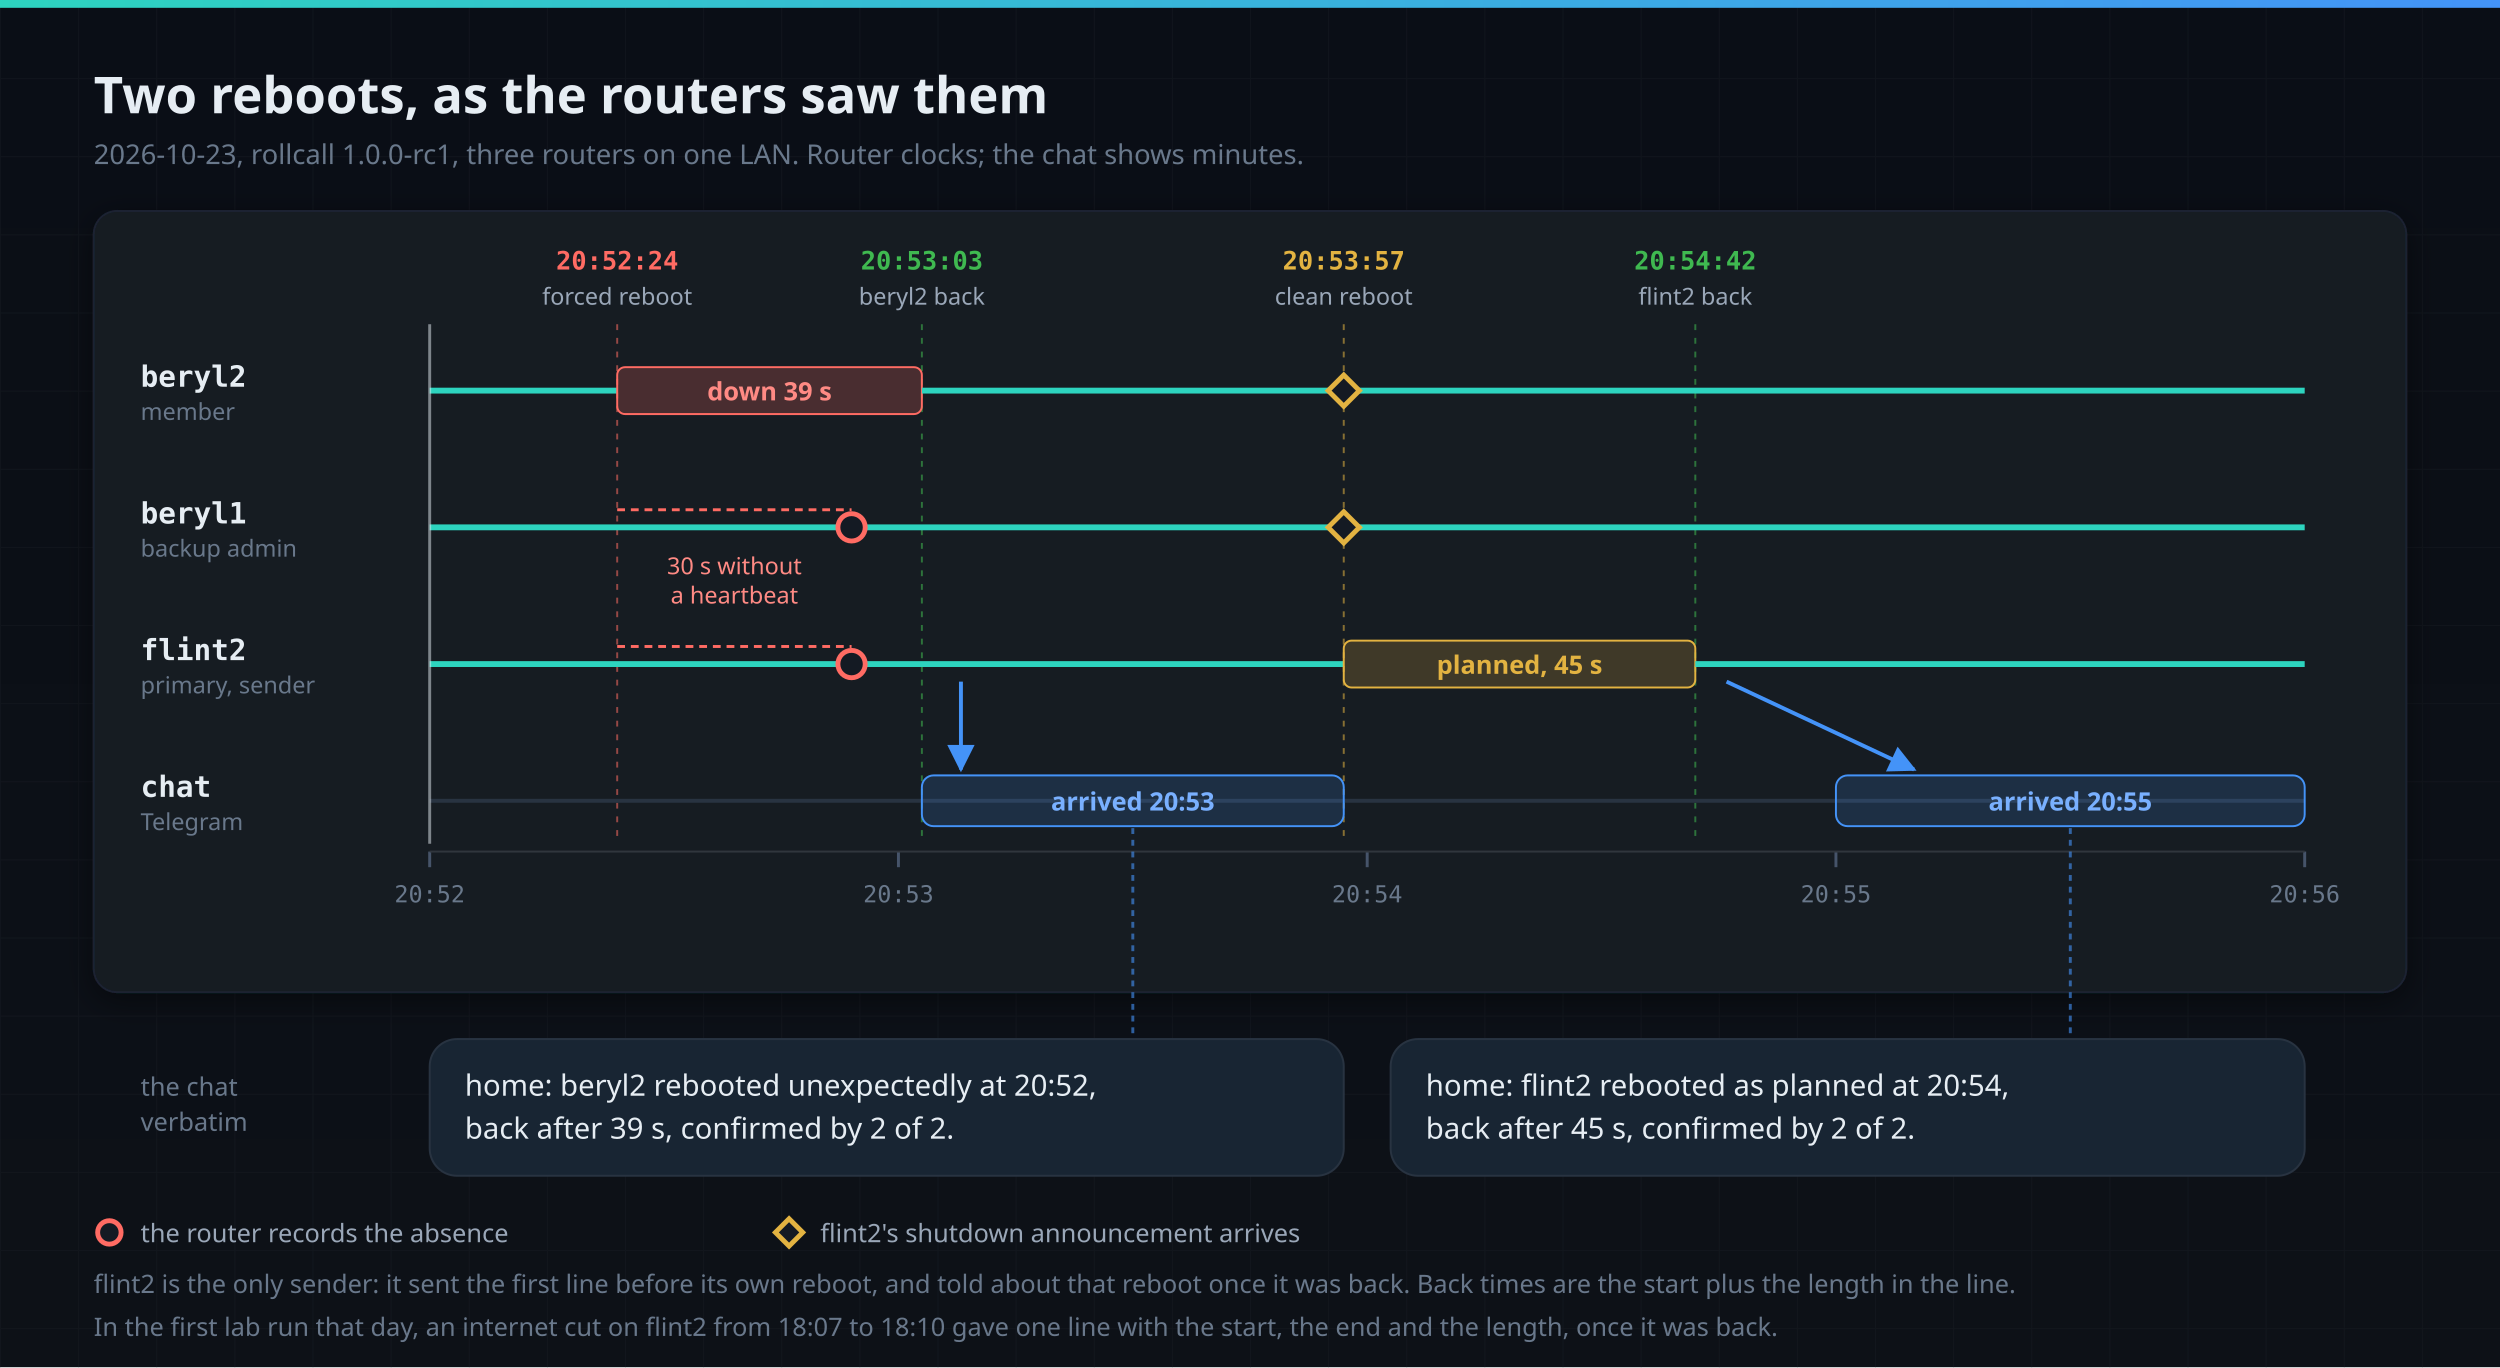
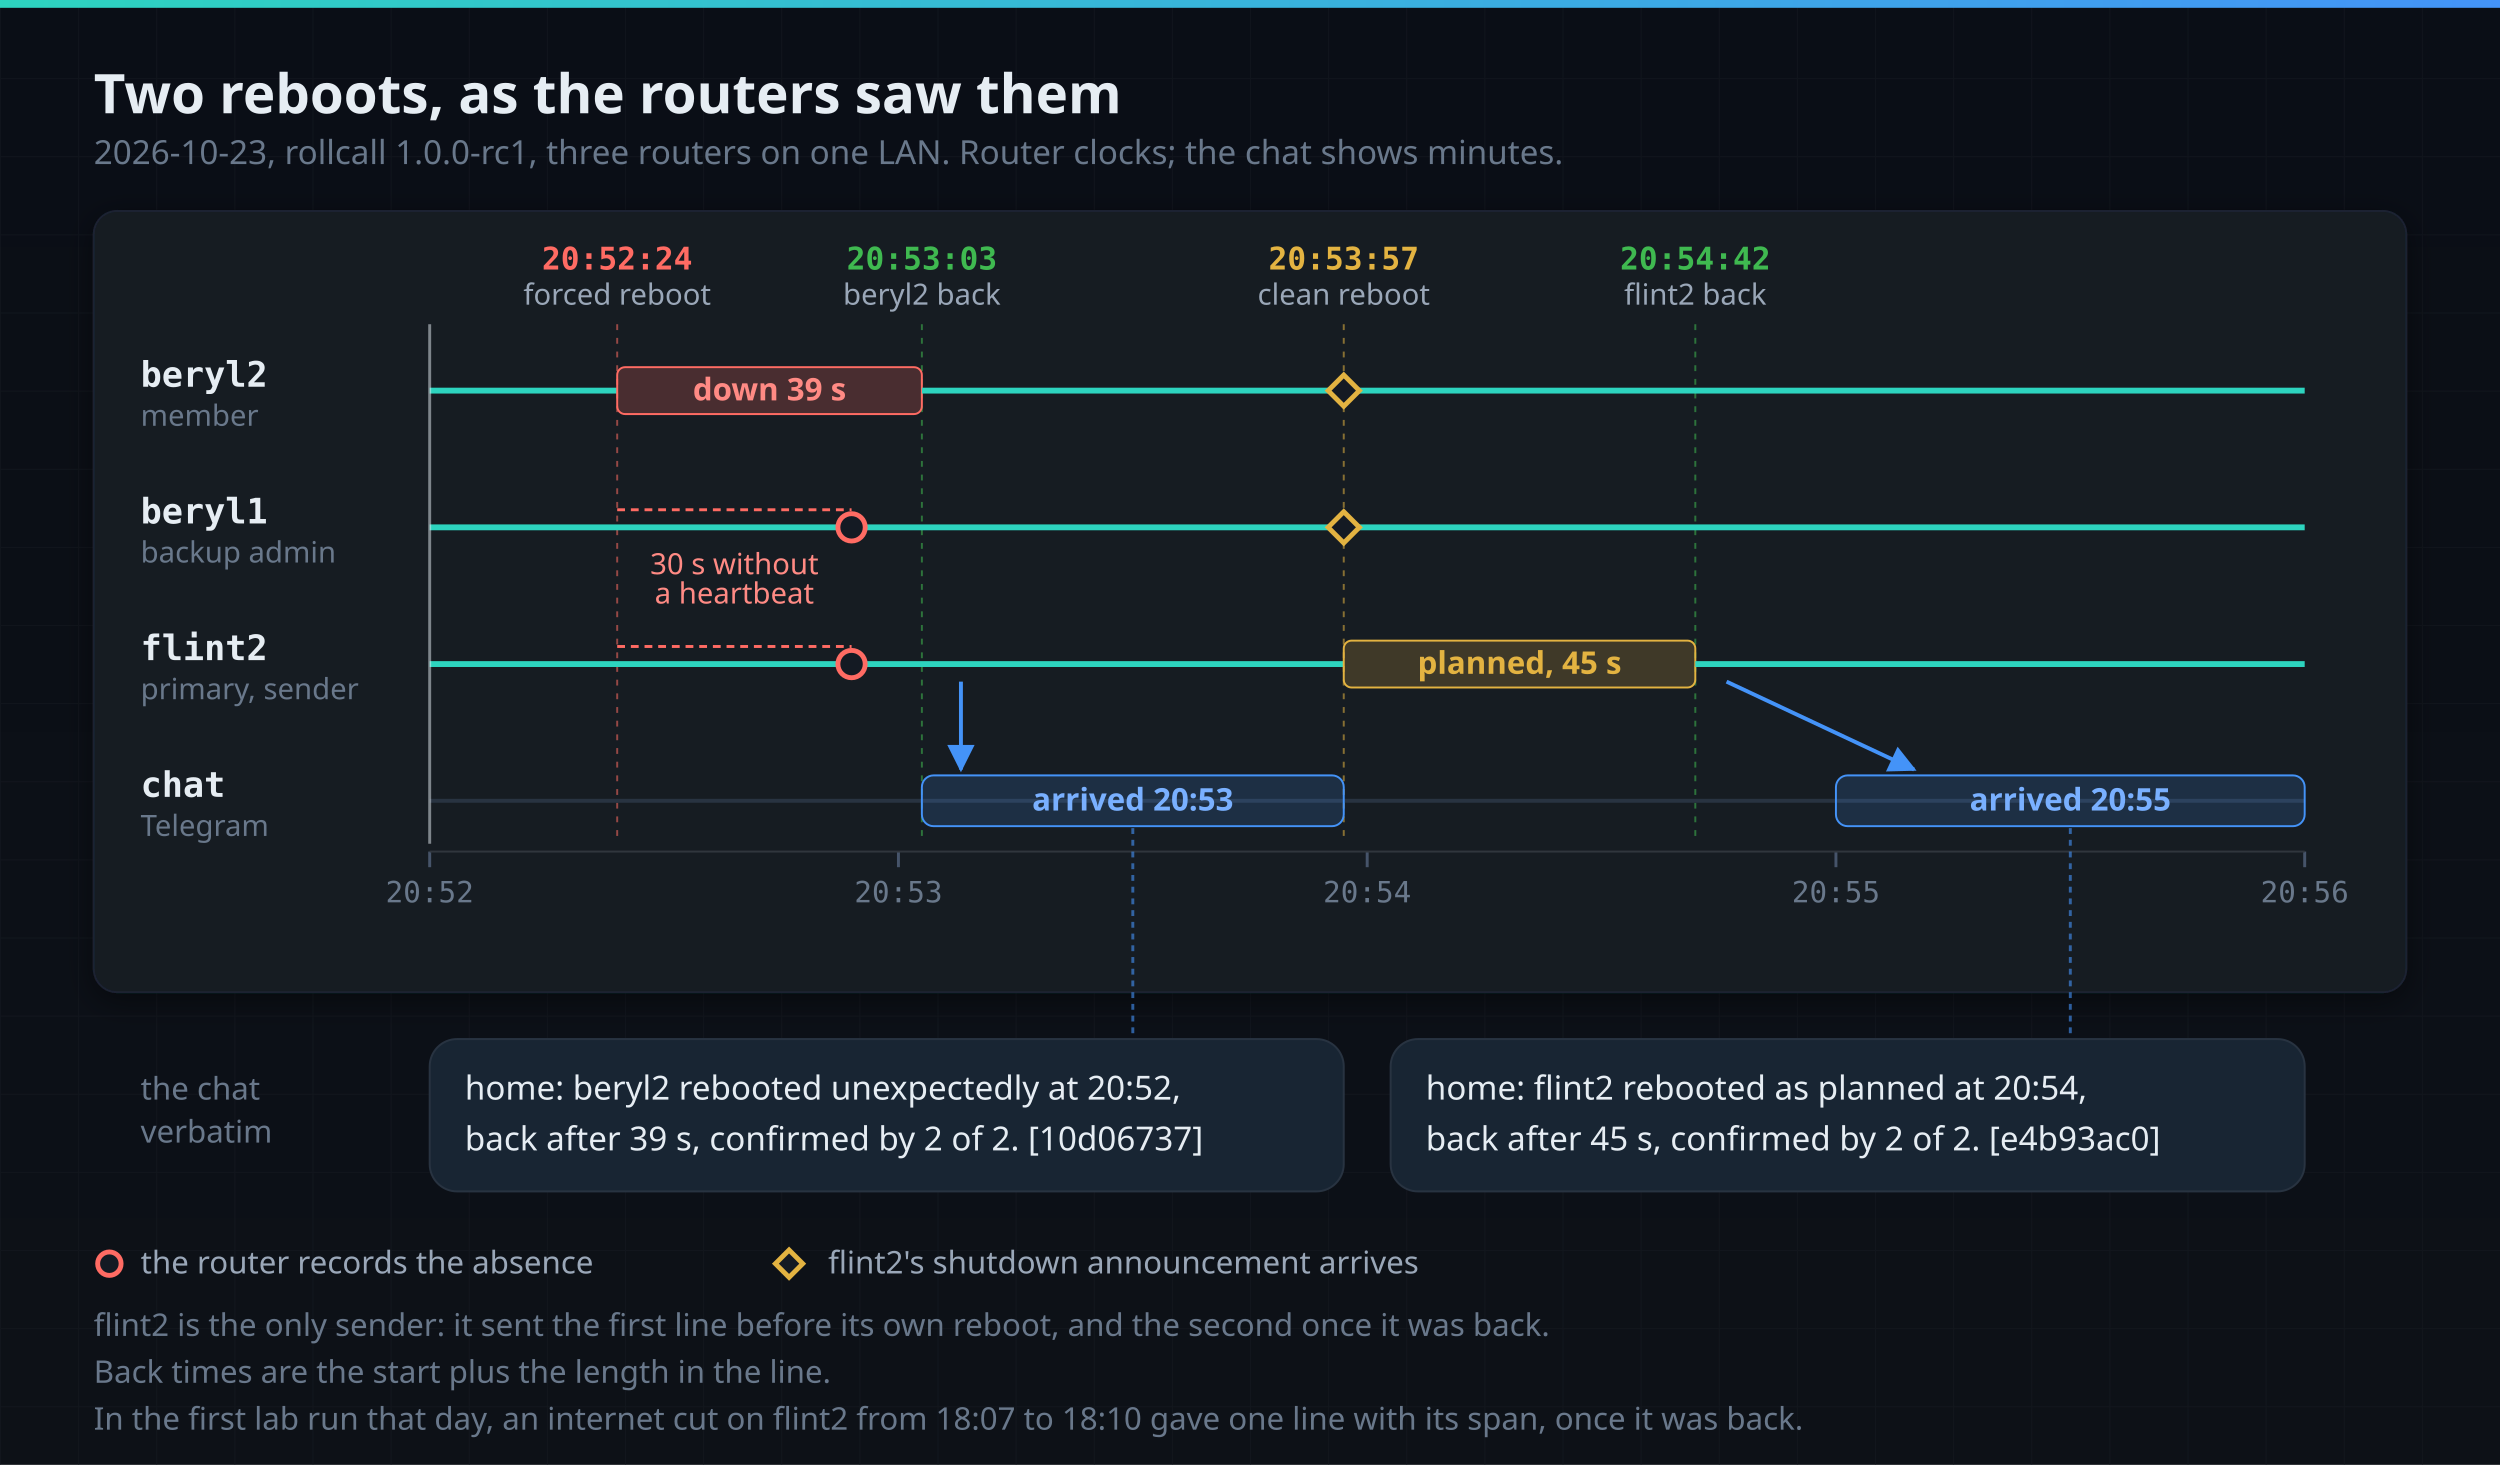
- <svg xmlns="http://www.w3.org/2000/svg" width="1280" height="700" viewBox="0 0 1280 700" role="img" aria-label="Two reboots on 2026-10-23 as a time line. 20:52:24 beryl2 is forced to reboot with no clean shutdown; flint2 and beryl1 record its absence after 30 s without a heartbeat; 20:53:03 beryl2 is back after 39 s; the chat line arrives at 20:53, confirmed by 2 of 2. 20:53:57 flint2, the only sender, reboots cleanly and announces it; back after 45 s; its line arrives at 20:55.">
+ <svg xmlns="http://www.w3.org/2000/svg" width="1280" height="750" viewBox="0 0 1280 750" role="img" aria-label="Two reboots on 2026-10-23 as a time line. 20:52:24 beryl2 is forced to reboot with no clean shutdown; flint2 and beryl1 record its absence after 30 s without a heartbeat; 20:53:03 beryl2 is back after 39 s; the chat line arrives at 20:53, confirmed by 2 of 2. 20:53:57 flint2, the only sender, reboots cleanly and announces it; back after 45 s; its line arrives at 20:55.">
  <defs>
    <linearGradient id="bg" x1="0" y1="0" x2="0" y2="1">
      <stop offset="0" stop-color="#0a0e16" />
      <stop offset="1" stop-color="#0d1117" />
    </linearGradient>
    <linearGradient id="accent" x1="0" y1="0" x2="1" y2="0">
      <stop offset="0" stop-color="#2dd4bf" />
      <stop offset="1" stop-color="#4493f8" />
    </linearGradient>
    <pattern id="grid" width="40" height="40" patternUnits="userSpaceOnUse">
      <path d="M 40 0 L 0 0 0 40" fill="none" stroke="#161b22" stroke-width="1" />
    </pattern>
    <filter id="soft" x="-20%" y="-20%" width="140%" height="140%">
      <feDropShadow dx="0" dy="4" stdDeviation="8" flood-color="#000000" flood-opacity="0.45" />
    </filter>
  </defs>
  <style>
  /* a playhead sweeps the four minutes in 12 s */
  .head{animation:head 12s linear infinite}
  @keyframes head{0%{transform:translateX(0);opacity:0}3%{opacity:.5}95%{opacity:.5}100%{transform:translateX(960px);opacity:0}}
  @media (prefers-reduced-motion:reduce){.head{animation:none;opacity:0}}
</style>
-   <rect width="1280" height="700" fill="url(#bg)" />
-   <rect width="1280" height="700" fill="url(#grid)" opacity="0.5" />
+   <rect width="1280" height="750" fill="url(#bg)" />
+   <rect width="1280" height="750" fill="url(#grid)" opacity="0.5" />
  <rect width="1280" height="4" fill="url(#accent)" />
-   <text x="48" y="58" font-family="ui-sans-serif,system-ui,sans-serif" font-size="26" font-weight="600" fill="#e6edf3">Two reboots, as the routers saw them</text>
-   <text x="48" y="84" font-family="ui-sans-serif,system-ui,sans-serif" font-size="14" fill="#69788b">2026-10-23, rollcall 1.0.0-rc1, three routers on one LAN. Router clocks; the chat shows minutes.</text>
+   <text x="48" y="58" font-family="ui-sans-serif,system-ui,sans-serif" font-size="28" font-weight="600" fill="#e6edf3">Two reboots, as the routers saw them</text>
+   <text x="48" y="84" font-family="ui-sans-serif,system-ui,sans-serif" font-size="17" fill="#69788b">2026-10-23, rollcall 1.0.0-rc1, three routers on one LAN. Router clocks; the chat shows minutes.</text>
  <rect x="48" y="108" width="1184" height="400" rx="12" fill="#141a23" stroke="#1b2331" filter="url(#soft)" />
  <line x1="316.0" y1="166" x2="316.0" y2="432" stroke="#ff6b63" stroke-width="1" stroke-dasharray="3 4" opacity="0.55" />
-   <text x="316" y="138" font-family="ui-monospace,SFMono-Regular,Menlo,monospace" font-size="13" font-weight="600" fill="#ff6b63" text-anchor="middle">20:52:24</text>
-   <text x="316" y="156" font-family="ui-sans-serif,system-ui,sans-serif" font-size="12" fill="#9aa7b8" text-anchor="middle">forced reboot</text>
+   <text x="316" y="138" font-family="ui-monospace,SFMono-Regular,Menlo,monospace" font-size="16" font-weight="600" fill="#ff6b63" text-anchor="middle">20:52:24</text>
+   <text x="316" y="156" font-family="ui-sans-serif,system-ui,sans-serif" font-size="15" fill="#9aa7b8" text-anchor="middle">forced reboot</text>
  <line x1="472.0" y1="166" x2="472.0" y2="432" stroke="#3fb950" stroke-width="1" stroke-dasharray="3 4" opacity="0.55" />
-   <text x="472" y="138" font-family="ui-monospace,SFMono-Regular,Menlo,monospace" font-size="13" font-weight="600" fill="#3fb950" text-anchor="middle">20:53:03</text>
-   <text x="472" y="156" font-family="ui-sans-serif,system-ui,sans-serif" font-size="12" fill="#9aa7b8" text-anchor="middle">beryl2 back</text>
+   <text x="472" y="138" font-family="ui-monospace,SFMono-Regular,Menlo,monospace" font-size="16" font-weight="600" fill="#3fb950" text-anchor="middle">20:53:03</text>
+   <text x="472" y="156" font-family="ui-sans-serif,system-ui,sans-serif" font-size="15" fill="#9aa7b8" text-anchor="middle">beryl2 back</text>
  <line x1="688.0" y1="166" x2="688.0" y2="432" stroke="#e3b341" stroke-width="1" stroke-dasharray="3 4" opacity="0.55" />
-   <text x="688" y="138" font-family="ui-monospace,SFMono-Regular,Menlo,monospace" font-size="13" font-weight="600" fill="#e3b341" text-anchor="middle">20:53:57</text>
-   <text x="688" y="156" font-family="ui-sans-serif,system-ui,sans-serif" font-size="12" fill="#9aa7b8" text-anchor="middle">clean reboot</text>
+   <text x="688" y="138" font-family="ui-monospace,SFMono-Regular,Menlo,monospace" font-size="16" font-weight="600" fill="#e3b341" text-anchor="middle">20:53:57</text>
+   <text x="688" y="156" font-family="ui-sans-serif,system-ui,sans-serif" font-size="15" fill="#9aa7b8" text-anchor="middle">clean reboot</text>
  <line x1="868.0" y1="166" x2="868.0" y2="432" stroke="#3fb950" stroke-width="1" stroke-dasharray="3 4" opacity="0.55" />
-   <text x="868" y="138" font-family="ui-monospace,SFMono-Regular,Menlo,monospace" font-size="13" font-weight="600" fill="#3fb950" text-anchor="middle">20:54:42</text>
-   <text x="868" y="156" font-family="ui-sans-serif,system-ui,sans-serif" font-size="12" fill="#9aa7b8" text-anchor="middle">flint2 back</text>
-   <text x="72" y="198" font-family="ui-monospace,SFMono-Regular,Menlo,monospace" font-size="15" font-weight="600" fill="#e6edf3">beryl2</text>
-   <text x="72" y="215" font-family="ui-sans-serif,system-ui,sans-serif" font-size="12" fill="#69788b">member</text>
-   <text x="72" y="268" font-family="ui-monospace,SFMono-Regular,Menlo,monospace" font-size="15" font-weight="600" fill="#e6edf3">beryl1</text>
-   <text x="72" y="285" font-family="ui-sans-serif,system-ui,sans-serif" font-size="12" fill="#69788b">backup admin</text>
-   <text x="72" y="338" font-family="ui-monospace,SFMono-Regular,Menlo,monospace" font-size="15" font-weight="600" fill="#e6edf3">flint2</text>
-   <text x="72" y="355" font-family="ui-sans-serif,system-ui,sans-serif" font-size="12" fill="#69788b">primary, sender</text>
-   <text x="72" y="408" font-family="ui-monospace,SFMono-Regular,Menlo,monospace" font-size="15" font-weight="600" fill="#e6edf3">chat</text>
-   <text x="72" y="425" font-family="ui-sans-serif,system-ui,sans-serif" font-size="12" fill="#69788b">Telegram</text>
+   <text x="868" y="138" font-family="ui-monospace,SFMono-Regular,Menlo,monospace" font-size="16" font-weight="600" fill="#3fb950" text-anchor="middle">20:54:42</text>
+   <text x="868" y="156" font-family="ui-sans-serif,system-ui,sans-serif" font-size="15" fill="#9aa7b8" text-anchor="middle">flint2 back</text>
+   <text x="72" y="198" font-family="ui-monospace,SFMono-Regular,Menlo,monospace" font-size="18" font-weight="600" fill="#e6edf3">beryl2</text>
+   <text x="72" y="218" font-family="ui-sans-serif,system-ui,sans-serif" font-size="15" fill="#69788b">member</text>
+   <text x="72" y="268" font-family="ui-monospace,SFMono-Regular,Menlo,monospace" font-size="18" font-weight="600" fill="#e6edf3">beryl1</text>
+   <text x="72" y="288" font-family="ui-sans-serif,system-ui,sans-serif" font-size="15" fill="#69788b">backup admin</text>
+   <text x="72" y="338" font-family="ui-monospace,SFMono-Regular,Menlo,monospace" font-size="18" font-weight="600" fill="#e6edf3">flint2</text>
+   <text x="72" y="358" font-family="ui-sans-serif,system-ui,sans-serif" font-size="15" fill="#69788b">primary, sender</text>
+   <text x="72" y="408" font-family="ui-monospace,SFMono-Regular,Menlo,monospace" font-size="18" font-weight="600" fill="#e6edf3">chat</text>
+   <text x="72" y="428" font-family="ui-sans-serif,system-ui,sans-serif" font-size="15" fill="#69788b">Telegram</text>
  <line x1="220" y1="200" x2="316.0" y2="200" stroke="#2dd4bf" stroke-width="3" />
  <rect x="316.0" y="188" width="156.0" height="24" rx="4" fill="#ff6b63" fill-opacity="0.22" stroke="#ff6b63" />
-   <text x="394" y="205" font-family="ui-sans-serif,system-ui,sans-serif" font-size="13" font-weight="600" fill="#ff8a84" text-anchor="middle">down 39 s</text>
+   <text x="394" y="205" font-family="ui-sans-serif,system-ui,sans-serif" font-size="16" font-weight="600" fill="#ff8a84" text-anchor="middle">down 39 s</text>
  <line x1="472.0" y1="200" x2="1180" y2="200" stroke="#2dd4bf" stroke-width="3" />
  <line x1="220" y1="270" x2="1180" y2="270" stroke="#2dd4bf" stroke-width="3" />
  <line x1="220" y1="340" x2="688.0" y2="340" stroke="#2dd4bf" stroke-width="3" />
  <rect x="688.0" y="328" width="180.0" height="24" rx="4" fill="#e3b341" fill-opacity="0.2" stroke="#e3b341" />
-   <text x="778" y="345" font-family="ui-sans-serif,system-ui,sans-serif" font-size="13" font-weight="600" fill="#e3b341" text-anchor="middle">planned, 45 s</text>
+   <text x="778" y="345" font-family="ui-sans-serif,system-ui,sans-serif" font-size="16" font-weight="600" fill="#e3b341" text-anchor="middle">planned, 45 s</text>
  <line x1="868.0" y1="340" x2="1180" y2="340" stroke="#2dd4bf" stroke-width="3" />
  <line x1="316.0" y1="261" x2="436.0" y2="261" stroke="#ff6b63" stroke-width="1.5" stroke-dasharray="4 3" />
  <circle cx="436.0" cy="270" r="7" fill="#141a23" stroke="#ff6b63" stroke-width="2.5" />
  <line x1="316.0" y1="331" x2="436.0" y2="331" stroke="#ff6b63" stroke-width="1.5" stroke-dasharray="4 3" />
  <circle cx="436.0" cy="340" r="7" fill="#141a23" stroke="#ff6b63" stroke-width="2.5" />
-   <text x="376" y="294" font-family="ui-sans-serif,system-ui,sans-serif" font-size="12" fill="#ff8a84" text-anchor="middle">30 s without</text>
-   <text x="376" y="309" font-family="ui-sans-serif,system-ui,sans-serif" font-size="12" fill="#ff8a84" text-anchor="middle">a heartbeat</text>
+   <text x="376" y="294" font-family="ui-sans-serif,system-ui,sans-serif" font-size="15" fill="#ff8a84" text-anchor="middle">30 s without</text>
+   <text x="376" y="309" font-family="ui-sans-serif,system-ui,sans-serif" font-size="15" fill="#ff8a84" text-anchor="middle">a heartbeat</text>
  <path d="M688.0 192 L696.0 200 L688.0 208 L680.0 200 Z" fill="#141a23" stroke="#e3b341" stroke-width="2.5" />
  <path d="M688.0 262 L696.0 270 L688.0 278 L680.0 270 Z" fill="#141a23" stroke="#e3b341" stroke-width="2.5" />
  <line x1="220" y1="410" x2="1180" y2="410" stroke="#283341" stroke-width="2" />
  <rect x="472.0" y="397" width="216.0" height="26" rx="6" fill="#4493f8" fill-opacity="0.16" stroke="#4493f8" />
-   <text x="580" y="415" font-family="ui-sans-serif,system-ui,sans-serif" font-size="13" font-weight="600" fill="#79b0ff" text-anchor="middle">arrived 20:53</text>
+   <text x="580" y="415" font-family="ui-sans-serif,system-ui,sans-serif" font-size="16" font-weight="600" fill="#79b0ff" text-anchor="middle">arrived 20:53</text>
  <rect x="940.0" y="397" width="240.0" height="26" rx="6" fill="#4493f8" fill-opacity="0.16" stroke="#4493f8" />
-   <text x="1060" y="415" font-family="ui-sans-serif,system-ui,sans-serif" font-size="13" font-weight="600" fill="#79b0ff" text-anchor="middle">arrived 20:55</text>
+   <text x="1060" y="415" font-family="ui-sans-serif,system-ui,sans-serif" font-size="16" font-weight="600" fill="#79b0ff" text-anchor="middle">arrived 20:55</text>
  <marker id="arrow" viewBox="0 0 10 10" refX="9" refY="5" markerWidth="7" markerHeight="7" orient="auto">
    <path d="M0,0 L10,5 L0,10 z" fill="#4493f8" />
  </marker>
  <line x1="492.0" y1="349" x2="492.0" y2="394" stroke="#4493f8" stroke-width="2" marker-end="url(#arrow)" />
  <line x1="884.0" y1="349" x2="980.0" y2="394" stroke="#4493f8" stroke-width="2" marker-end="url(#arrow)" />
  <line x1="220.0" y1="436" x2="220.0" y2="444" stroke="#46546a" stroke-width="1.5" />
-   <text x="220" y="462" font-family="ui-monospace,SFMono-Regular,Menlo,monospace" font-size="12" fill="#69788b" text-anchor="middle">20:52</text>
+   <text x="220" y="462" font-family="ui-monospace,SFMono-Regular,Menlo,monospace" font-size="15" fill="#69788b" text-anchor="middle">20:52</text>
  <line x1="460.0" y1="436" x2="460.0" y2="444" stroke="#46546a" stroke-width="1.5" />
-   <text x="460" y="462" font-family="ui-monospace,SFMono-Regular,Menlo,monospace" font-size="12" fill="#69788b" text-anchor="middle">20:53</text>
+   <text x="460" y="462" font-family="ui-monospace,SFMono-Regular,Menlo,monospace" font-size="15" fill="#69788b" text-anchor="middle">20:53</text>
  <line x1="700.0" y1="436" x2="700.0" y2="444" stroke="#46546a" stroke-width="1.5" />
-   <text x="700" y="462" font-family="ui-monospace,SFMono-Regular,Menlo,monospace" font-size="12" fill="#69788b" text-anchor="middle">20:54</text>
+   <text x="700" y="462" font-family="ui-monospace,SFMono-Regular,Menlo,monospace" font-size="15" fill="#69788b" text-anchor="middle">20:54</text>
  <line x1="940.0" y1="436" x2="940.0" y2="444" stroke="#46546a" stroke-width="1.5" />
-   <text x="940" y="462" font-family="ui-monospace,SFMono-Regular,Menlo,monospace" font-size="12" fill="#69788b" text-anchor="middle">20:55</text>
+   <text x="940" y="462" font-family="ui-monospace,SFMono-Regular,Menlo,monospace" font-size="15" fill="#69788b" text-anchor="middle">20:55</text>
  <line x1="1180.0" y1="436" x2="1180.0" y2="444" stroke="#46546a" stroke-width="1.5" />
-   <text x="1180" y="462" font-family="ui-monospace,SFMono-Regular,Menlo,monospace" font-size="12" fill="#69788b" text-anchor="middle">20:56</text>
+   <text x="1180" y="462" font-family="ui-monospace,SFMono-Regular,Menlo,monospace" font-size="15" fill="#69788b" text-anchor="middle">20:56</text>
  <line x1="220" y1="436" x2="1180" y2="436" stroke="#30363d" />
  <line class="head" x1="220" y1="166" x2="220" y2="432" stroke="#e6edf3" stroke-width="1.5" opacity="0.5" />
-   <rect x="220" y="532" width="468" height="70" rx="14" fill="#182533" stroke="#283341" />
-   <text x="238" y="561" font-family="ui-sans-serif,system-ui,sans-serif" font-size="15" fill="#e6edf3">home: beryl2 rebooted unexpectedly at 20:52,</text>
-   <text x="238" y="583" font-family="ui-sans-serif,system-ui,sans-serif" font-size="15" fill="#e6edf3">back after 39 s, confirmed by 2 of 2.</text>
-   <rect x="712" y="532" width="468" height="70" rx="14" fill="#182533" stroke="#283341" />
-   <text x="730" y="561" font-family="ui-sans-serif,system-ui,sans-serif" font-size="15" fill="#e6edf3">home: flint2 rebooted as planned at 20:54,</text>
-   <text x="730" y="583" font-family="ui-sans-serif,system-ui,sans-serif" font-size="15" fill="#e6edf3">back after 45 s, confirmed by 2 of 2.</text>
+   <rect x="220" y="532" width="468" height="78" rx="14" fill="#182533" stroke="#283341" />
+   <text x="238" y="563" font-family="ui-sans-serif,system-ui,sans-serif" font-size="17" fill="#e6edf3">home: beryl2 rebooted unexpectedly at 20:52,</text>
+   <text x="238" y="589" font-family="ui-sans-serif,system-ui,sans-serif" font-size="17" fill="#e6edf3">back after 39 s, confirmed by 2 of 2. [10d06737]</text>
+   <rect x="712" y="532" width="468" height="78" rx="14" fill="#182533" stroke="#283341" />
+   <text x="730" y="563" font-family="ui-sans-serif,system-ui,sans-serif" font-size="17" fill="#e6edf3">home: flint2 rebooted as planned at 20:54,</text>
+   <text x="730" y="589" font-family="ui-sans-serif,system-ui,sans-serif" font-size="17" fill="#e6edf3">back after 45 s, confirmed by 2 of 2. [e4b93ac0]</text>
  <path d="M580.0 424 L580.0 532" stroke="#4493f8" stroke-width="1.5" stroke-dasharray="3 3" opacity="0.6" />
  <path d="M1060.0 424 L1060.0 532" stroke="#4493f8" stroke-width="1.5" stroke-dasharray="3 3" opacity="0.6" />
-   <text x="72" y="561" font-family="ui-sans-serif,system-ui,sans-serif" font-size="13" fill="#69788b">the chat</text>
-   <text x="72" y="579" font-family="ui-sans-serif,system-ui,sans-serif" font-size="13" fill="#69788b">verbatim</text>
-   <circle cx="56" cy="631" r="6" fill="#141a23" stroke="#ff6b63" stroke-width="2.5" />
-   <text x="72" y="636" font-family="ui-sans-serif,system-ui,sans-serif" font-size="13" fill="#9aa7b8">the router records the absence</text>
-   <path d="M404 624 L411 631 L404 638 L397 631 Z" fill="#141a23" stroke="#e3b341" stroke-width="2.5" />
-   <text x="420" y="636" font-family="ui-sans-serif,system-ui,sans-serif" font-size="13" fill="#9aa7b8">flint2's shutdown announcement arrives</text>
-   <text x="48" y="662" font-family="ui-sans-serif,system-ui,sans-serif" font-size="13" fill="#69788b">flint2 is the only sender: it sent the first line before its own reboot, and told about that reboot once it was back. Back times are the start plus the length in the line.</text>
-   <text x="48" y="684" font-family="ui-sans-serif,system-ui,sans-serif" font-size="13" fill="#69788b">In the first lab run that day, an internet cut on flint2 from 18:07 to 18:10 gave one line with the start, the end and the length, once it was back.</text>
+   <text x="72" y="563" font-family="ui-sans-serif,system-ui,sans-serif" font-size="16" fill="#69788b">the chat</text>
+   <text x="72" y="585" font-family="ui-sans-serif,system-ui,sans-serif" font-size="16" fill="#69788b">verbatim</text>
+   <circle cx="56" cy="647" r="6" fill="#141a23" stroke="#ff6b63" stroke-width="2.5" />
+   <text x="72" y="652" font-family="ui-sans-serif,system-ui,sans-serif" font-size="16" fill="#9aa7b8">the router records the absence</text>
+   <path d="M404 640 L411 647 L404 654 L397 647 Z" fill="#141a23" stroke="#e3b341" stroke-width="2.5" />
+   <text x="424" y="652" font-family="ui-sans-serif,system-ui,sans-serif" font-size="16" fill="#9aa7b8">flint2's shutdown announcement arrives</text>
+   <text x="48" y="684" font-family="ui-sans-serif,system-ui,sans-serif" font-size="16" fill="#69788b">flint2 is the only sender: it sent the first line before its own reboot, and the second once it was back.</text>
+   <text x="48" y="708" font-family="ui-sans-serif,system-ui,sans-serif" font-size="16" fill="#69788b">Back times are the start plus the length in the line.</text>
+   <text x="48" y="732" font-family="ui-sans-serif,system-ui,sans-serif" font-size="16" fill="#69788b">In the first lab run that day, an internet cut on flint2 from 18:07 to 18:10 gave one line with its span, once it was back.</text>
</svg>
